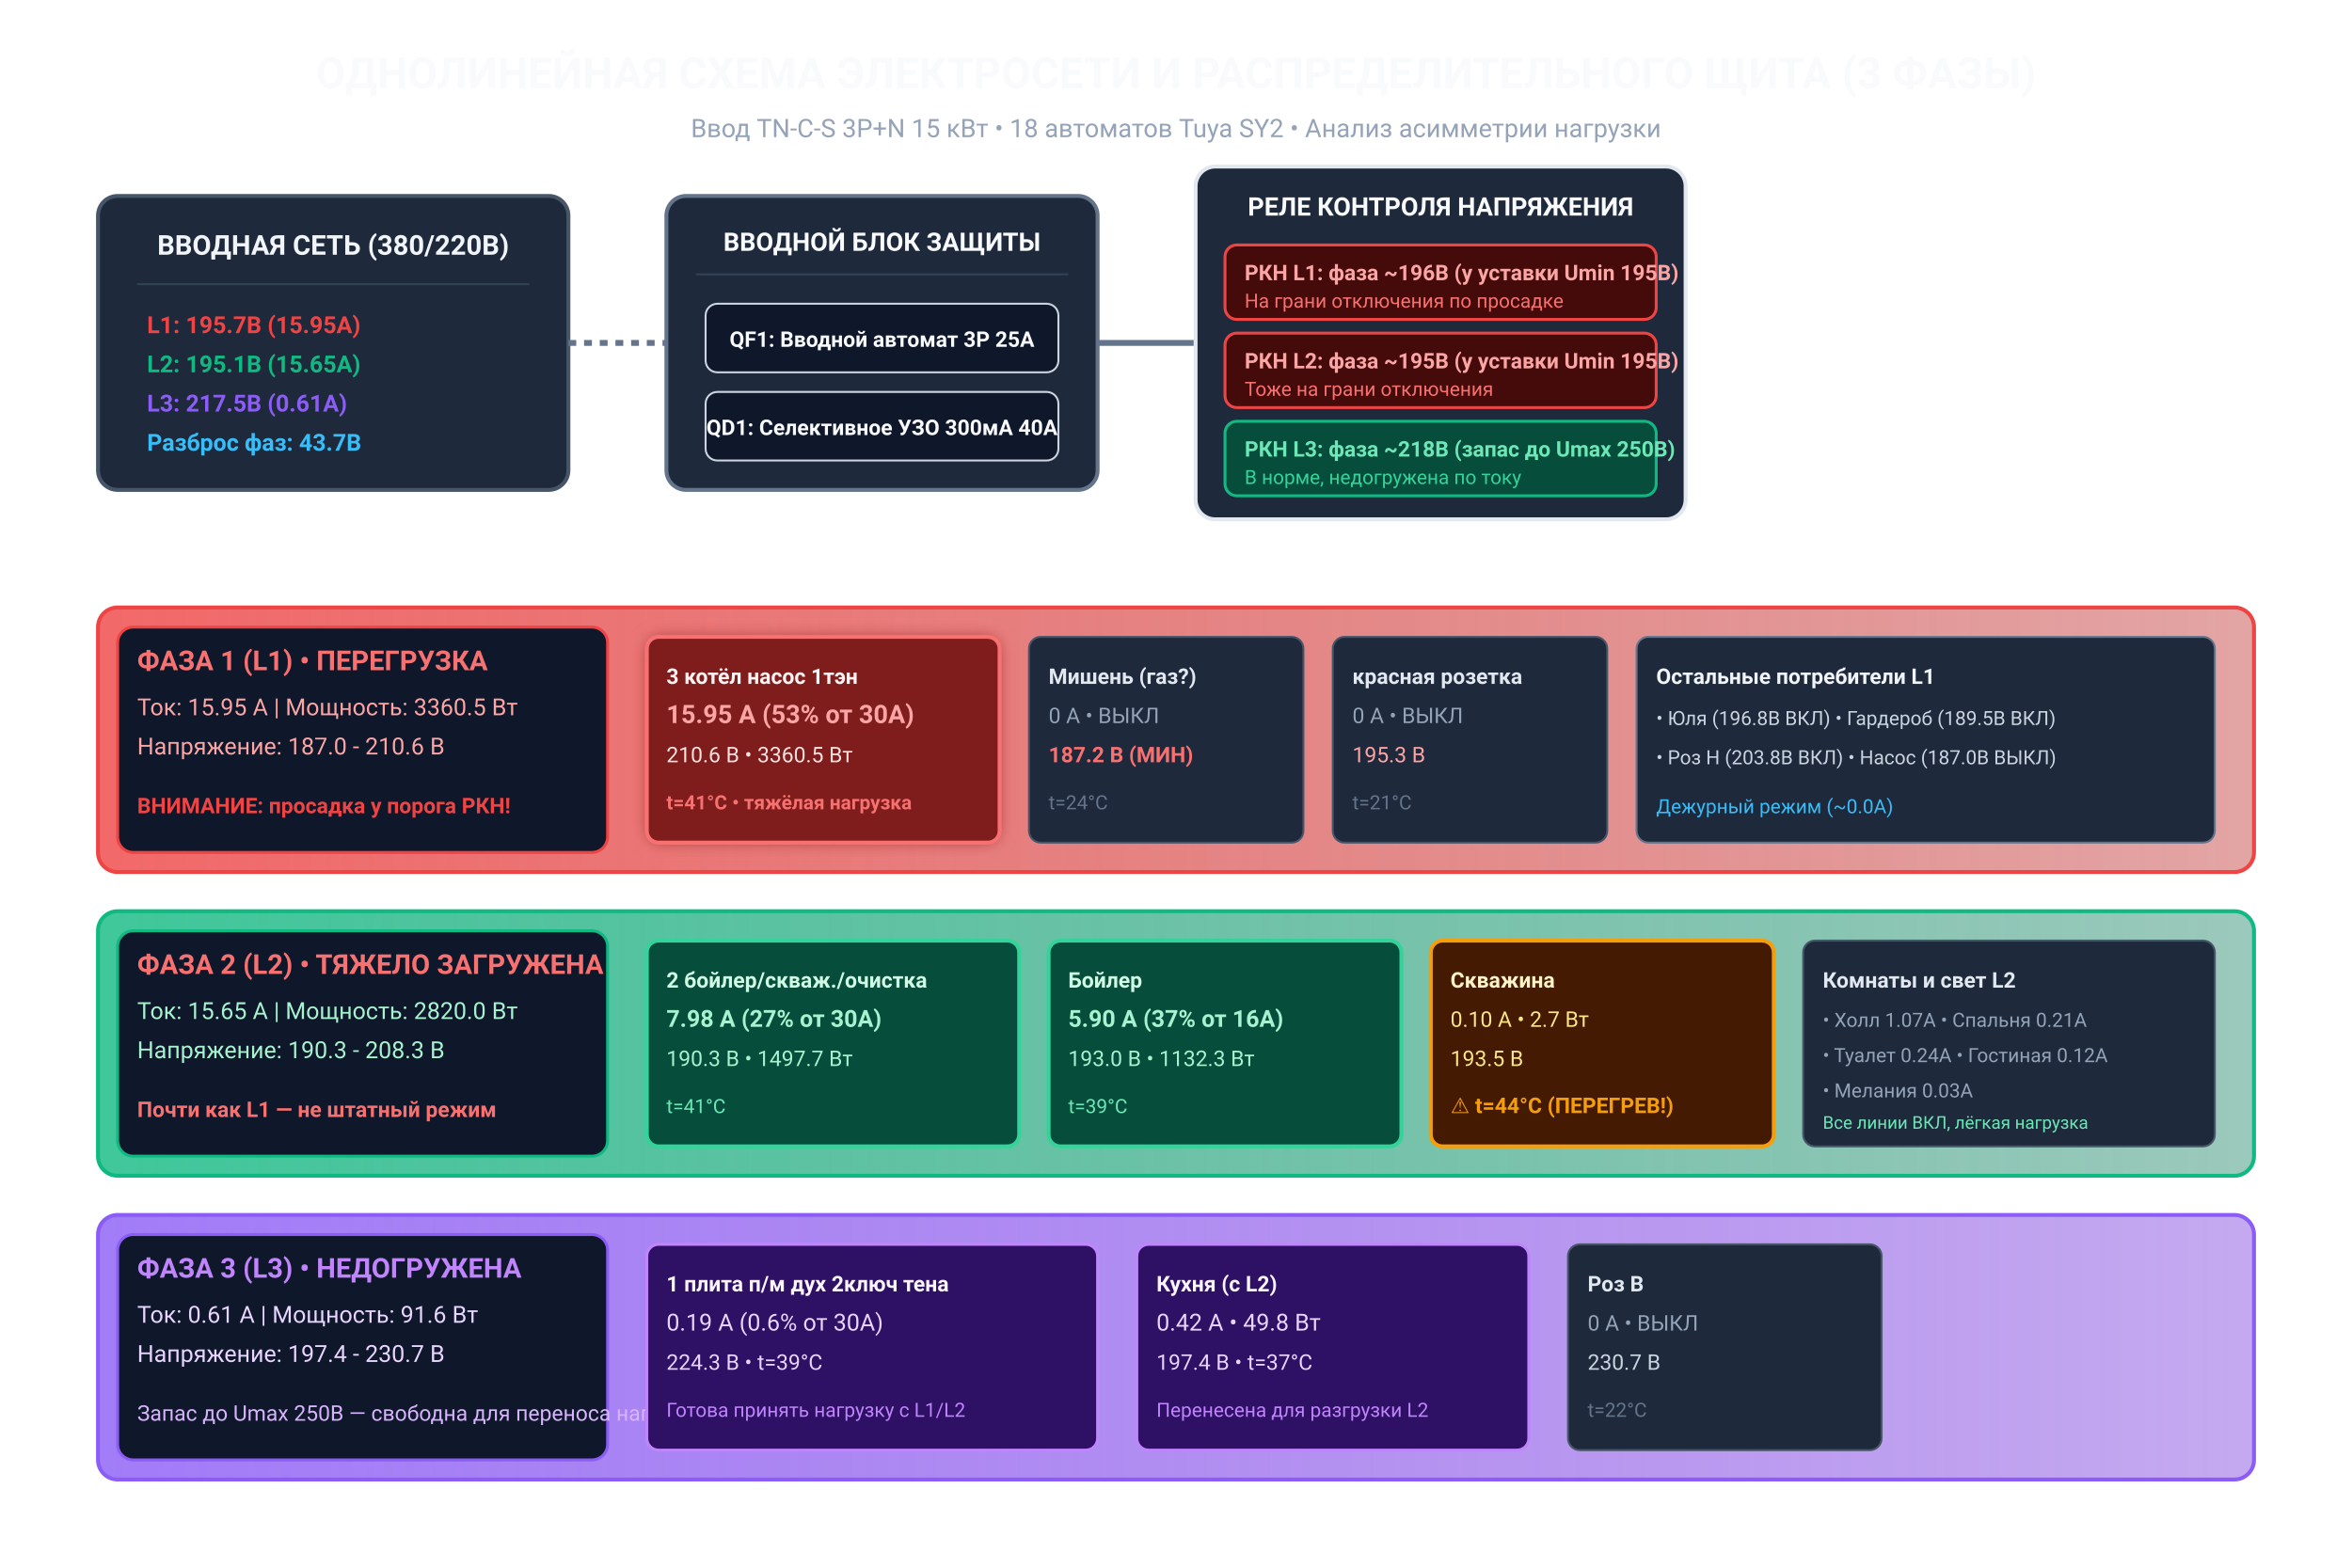
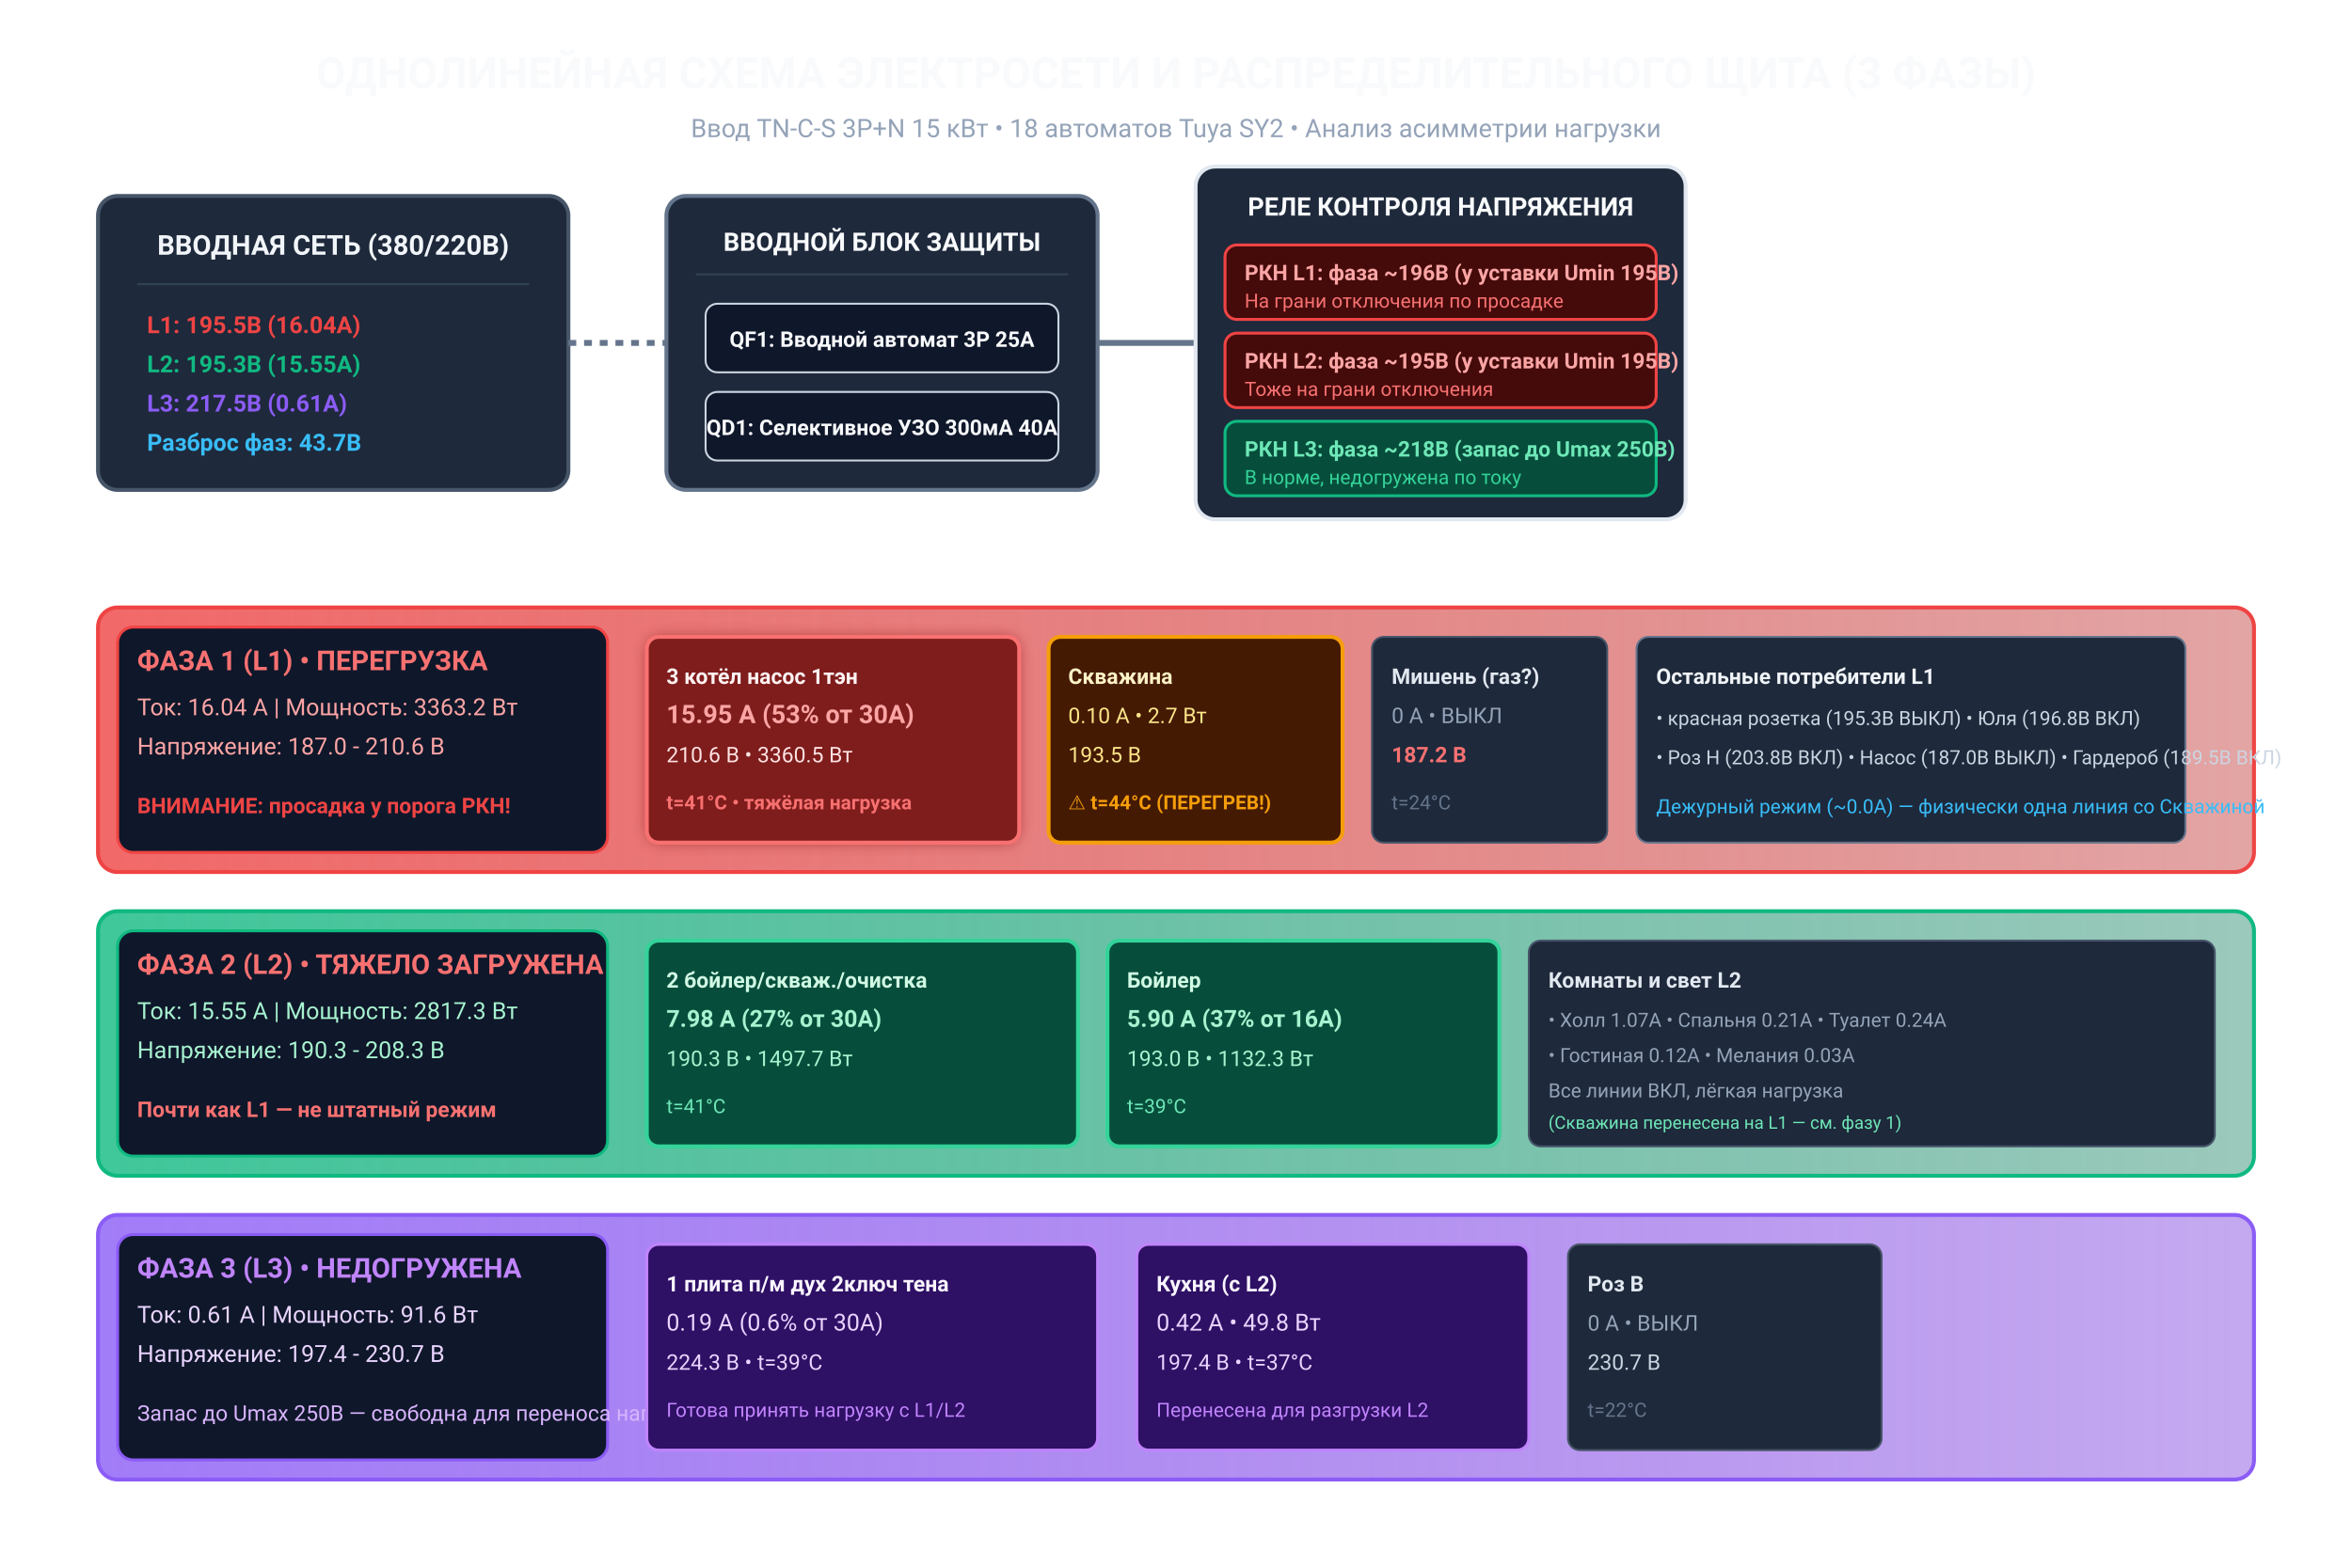
<svg xmlns="http://www.w3.org/2000/svg" viewBox="0 0 1200 800" width="100%" height="100%" style="background:#090d16; font-family: -apple-system, BlinkMacSystemFont, 'Segoe UI', Roboto, sans-serif;">
  <defs>
    <linearGradient id="l1Grad" x1="0%" y1="0%" x2="100%" y2="0%">
      <stop offset="0%" stop-color="#ef4444" stop-opacity="0.8" />
      <stop offset="100%" stop-color="#b91c1c" stop-opacity="0.4" />
    </linearGradient>
    <linearGradient id="l2Grad" x1="0%" y1="0%" x2="100%" y2="0%">
      <stop offset="0%" stop-color="#10b981" stop-opacity="0.8" />
      <stop offset="100%" stop-color="#047857" stop-opacity="0.4" />
    </linearGradient>
    <linearGradient id="l3Grad" x1="0%" y1="0%" x2="100%" y2="0%">
      <stop offset="0%" stop-color="#8b5cf6" stop-opacity="0.8" />
      <stop offset="100%" stop-color="#6d28d9" stop-opacity="0.4" />
    </linearGradient>
    <filter id="glow" x="-20%" y="-20%" width="140%" height="140%">
      <feGaussianBlur stdDeviation="4" result="blur" />
      <feComposite in="SourceGraphic" in2="blur" operator="over" />
    </filter>
  </defs>
  <text x="600" y="45" fill="#f8fafc" font-size="22" font-weight="bold" text-anchor="middle">ОДНОЛИНЕЙНАЯ СХЕМА ЭЛЕКТРОСЕТИ И РАСПРЕДЕЛИТЕЛЬНОГО ЩИТА (3 ФАЗЫ)</text>
  <text x="600" y="70" fill="#94a3b8" font-size="13" text-anchor="middle">Ввод TN-C-S 3P+N 15 кВт • 18 автоматов Tuya SY2 • Анализ асимметрии нагрузки</text>
  <g transform="translate(50, 100)">
    <rect width="240" height="150" rx="10" fill="#1e293b" stroke="#475569" stroke-width="2" />
    <text x="120" y="30" fill="#f1f5f9" font-size="14" font-weight="bold" text-anchor="middle">ВВОДНАЯ СЕТЬ (380/220В)</text>
    <line x1="20" y1="45" x2="220" y2="45" stroke="#334155" stroke-width="1" />
-     <text x="25" y="70" fill="#ef4444" font-size="12" font-weight="bold">L1: 195.7В (15.95A)</text>
-     <text x="25" y="90" fill="#10b981" font-size="12" font-weight="bold">L2: 195.1В (15.65A)</text>
+     <text x="25" y="70" fill="#ef4444" font-size="12" font-weight="bold">L1: 195.5В (16.04A)</text>
+     <text x="25" y="90" fill="#10b981" font-size="12" font-weight="bold">L2: 195.3В (15.55A)</text>
    <text x="25" y="110" fill="#8b5cf6" font-size="12" font-weight="bold">L3: 217.5В (0.61A)</text>
    <text x="25" y="130" fill="#38bdf8" font-size="12" font-weight="bold">Разброс фаз: 43.7В</text>
  </g>
  <path d="M 290 175 L 340 175" stroke="#64748b" stroke-width="3" stroke-dasharray="4,4" />
  <g transform="translate(340, 100)">
    <rect width="220" height="150" rx="10" fill="#1e293b" stroke="#64748b" stroke-width="2" />
    <text x="110" y="28" fill="#f8fafc" font-size="13" font-weight="bold" text-anchor="middle">ВВОДНОЙ БЛОК ЗАЩИТЫ</text>
    <line x1="15" y1="40" x2="205" y2="40" stroke="#334155" stroke-width="1" />
    <rect x="20" y="55" width="180" height="35" rx="6" fill="#0f172a" stroke="#cbd5e1" stroke-width="1" />
    <text x="110" y="77" fill="#f8fafc" font-size="11" font-weight="bold" text-anchor="middle">QF1: Вводной автомат 3P 25A</text>
    <rect x="20" y="100" width="180" height="35" rx="6" fill="#0f172a" stroke="#cbd5e1" stroke-width="1" />
    <text x="110" y="122" fill="#f8fafc" font-size="11" font-weight="bold" text-anchor="middle">QD1: Селективное УЗО 300мА 40А</text>
  </g>
  <path d="M 560 175 L 610 175" stroke="#64748b" stroke-width="3" />
  <g transform="translate(610, 85)">
    <rect width="250" height="180" rx="10" fill="#1e293b" stroke="#e2e8f0" stroke-width="2" />
    <text x="125" y="25" fill="#f8fafc" font-size="13" font-weight="bold" text-anchor="middle">РЕЛЕ КОНТРОЛЯ НАПРЯЖЕНИЯ</text>
    <rect x="15" y="40" width="220" height="38" rx="6" fill="#450a0a" stroke="#ef4444" stroke-width="1.5" />
    <text x="25" y="58" fill="#fca5a5" font-size="11" font-weight="bold">РКН L1: фаза ~196В (у уставки Umin 195В)</text>
    <text x="25" y="72" fill="#f87171" font-size="10">На грани отключения по просадке</text>
    <rect x="15" y="85" width="220" height="38" rx="6" fill="#450a0a" stroke="#ef4444" stroke-width="1.5" />
    <text x="25" y="103" fill="#fca5a5" font-size="11" font-weight="bold">РКН L2: фаза ~195В (у уставки Umin 195В)</text>
    <text x="25" y="117" fill="#f87171" font-size="10">Тоже на грани отключения</text>
    <rect x="15" y="130" width="220" height="38" rx="6" fill="#064e3b" stroke="#10b981" stroke-width="1.5" />
    <text x="25" y="148" fill="#6ee7b7" font-size="11" font-weight="bold">РКН L3: фаза ~218В (запас до Umax 250В)</text>
    <text x="25" y="162" fill="#34d399" font-size="10">В норме, недогружена по току</text>
  </g>
  <g transform="translate(50, 310)">
    <rect width="1100" height="135" rx="10" fill="url(#l1Grad)" stroke="#ef4444" stroke-width="2" />
    <rect x="10" y="10" width="250" height="115" rx="8" fill="#0f172a" stroke="#ef4444" stroke-width="1.5" />
    <text x="20" y="32" fill="#f87171" font-size="14" font-weight="bold">ФАЗА 1 (L1) • ПЕРЕГРУЗКА</text>
-     <text x="20" y="55" fill="#fca5a5" font-size="12">Ток: 15.95 А | Мощность: 3360.5 Вт</text>
+     <text x="20" y="55" fill="#fca5a5" font-size="12">Ток: 16.04 А | Мощность: 3363.2 Вт</text>
    <text x="20" y="75" fill="#fca5a5" font-size="12">Напряжение: 187.0 - 210.6 В</text>
    <text x="20" y="105" fill="#ef4444" font-size="11" font-weight="bold">ВНИМАНИЕ: просадка у порога РКН!</text>
    <g transform="translate(280, 15)">
-       <rect x="0" y="0" width="180" height="105" rx="6" fill="#7f1d1d" stroke="#f87171" stroke-width="2" filter="url(#glow)" />
+       <rect x="0" y="0" width="190" height="105" rx="6" fill="#7f1d1d" stroke="#f87171" stroke-width="2" filter="url(#glow)" />
      <text x="10" y="24" fill="#fef2f2" font-size="11" font-weight="bold">3 котёл насос 1тэн</text>
      <text x="10" y="44" fill="#fca5a5" font-size="13" font-weight="bold">15.95 A (53% от 30А)</text>
      <text x="10" y="64" fill="#fee2e2" font-size="11">210.6 В • 3360.5 Вт</text>
      <text x="10" y="88" fill="#f87171" font-size="10" font-weight="bold">t=41°C • тяжёлая нагрузка</text>
-       <rect x="195" y="0" width="140" height="105" rx="6" fill="#1e293b" stroke="#475569" stroke-width="1" />
-       <text x="205" y="24" fill="#e2e8f0" font-size="11" font-weight="bold">Мишень (газ?)</text>
-       <text x="205" y="44" fill="#94a3b8" font-size="11">0 A • ВЫКЛ</text>
-       <text x="205" y="64" fill="#f87171" font-size="11" font-weight="bold">187.2 В (МИН)</text>
-       <text x="205" y="88" fill="#64748b" font-size="10">t=24°C</text>
-       <rect x="350" y="0" width="140" height="105" rx="6" fill="#1e293b" stroke="#475569" stroke-width="1" />
-       <text x="360" y="24" fill="#e2e8f0" font-size="11" font-weight="bold">красная розетка</text>
-       <text x="360" y="44" fill="#94a3b8" font-size="11">0 A • ВЫКЛ</text>
-       <text x="360" y="64" fill="#fca5a5" font-size="11">195.3 В</text>
-       <text x="360" y="88" fill="#64748b" font-size="10">t=21°C</text>
-       <rect x="505" y="0" width="295" height="105" rx="6" fill="#1e293b" stroke="#64748b" stroke-width="1" />
+       <rect x="205" y="0" width="150" height="105" rx="6" fill="#451a03" stroke="#f59e0b" stroke-width="2" />
+       <text x="215" y="24" fill="#fef3c7" font-size="11" font-weight="bold">Скважина</text>
+       <text x="215" y="44" fill="#fde68a" font-size="11">0.10 A • 2.7 Вт</text>
+       <text x="215" y="64" fill="#fde68a" font-size="11">193.5 В</text>
+       <text x="215" y="88" fill="#f59e0b" font-size="10" font-weight="bold">⚠️ t=44°C (ПЕРЕГРЕВ!)</text>
+       <rect x="370" y="0" width="120" height="105" rx="6" fill="#1e293b" stroke="#475569" stroke-width="1" />
+       <text x="380" y="24" fill="#e2e8f0" font-size="11" font-weight="bold">Мишень (газ?)</text>
+       <text x="380" y="44" fill="#94a3b8" font-size="11">0 A • ВЫКЛ</text>
+       <text x="380" y="64" fill="#f87171" font-size="11" font-weight="bold">187.2 В</text>
+       <text x="380" y="88" fill="#64748b" font-size="10">t=24°C</text>
+       <rect x="505" y="0" width="280" height="105" rx="6" fill="#1e293b" stroke="#64748b" stroke-width="1" />
      <text x="515" y="24" fill="#f1f5f9" font-size="11" font-weight="bold">Остальные потребители L1</text>
-       <text x="515" y="45" fill="#cbd5e1" font-size="10">• Юля (196.8В ВКЛ) • Гардероб (189.5В ВКЛ)</text>
-       <text x="515" y="65" fill="#cbd5e1" font-size="10">• Роз Н (203.8В ВКЛ) • Насос (187.0В ВЫКЛ)</text>
-       <text x="515" y="90" fill="#38bdf8" font-size="10">Дежурный режим (~0.0А)</text>
+       <text x="515" y="45" fill="#cbd5e1" font-size="10">• красная розетка (195.3В ВЫКЛ) • Юля (196.8В ВКЛ)</text>
+       <text x="515" y="65" fill="#cbd5e1" font-size="10">• Роз Н (203.8В ВКЛ) • Насос (187.0В ВЫКЛ) • Гардероб (189.5В ВКЛ)</text>
+       <text x="515" y="90" fill="#38bdf8" font-size="10">Дежурный режим (~0.0А) — физически одна линия со Скважиной</text>
    </g>
  </g>
  <g transform="translate(50, 465)">
    <rect width="1100" height="135" rx="10" fill="url(#l2Grad)" stroke="#10b981" stroke-width="2" />
    <rect x="10" y="10" width="250" height="115" rx="8" fill="#0f172a" stroke="#10b981" stroke-width="1.5" />
    <text x="20" y="32" fill="#f87171" font-size="14" font-weight="bold">ФАЗА 2 (L2) • ТЯЖЕЛО ЗАГРУЖЕНА</text>
-     <text x="20" y="55" fill="#a7f3d0" font-size="12">Ток: 15.65 А | Мощность: 2820.0 Вт</text>
+     <text x="20" y="55" fill="#a7f3d0" font-size="12">Ток: 15.55 А | Мощность: 2817.3 Вт</text>
    <text x="20" y="75" fill="#a7f3d0" font-size="12">Напряжение: 190.3 - 208.3 В</text>
    <text x="20" y="105" fill="#f87171" font-size="11" font-weight="bold">Почти как L1 — не штатный режим</text>
    <g transform="translate(280, 15)">
-       <rect x="0" y="0" width="190" height="105" rx="6" fill="#064e3b" stroke="#34d399" stroke-width="2" />
+       <rect x="0" y="0" width="220" height="105" rx="6" fill="#064e3b" stroke="#34d399" stroke-width="2" />
      <text x="10" y="24" fill="#d1fae5" font-size="11" font-weight="bold">2 бойлер/скваж./очистка</text>
      <text x="10" y="44" fill="#a7f3d0" font-size="12" font-weight="bold">7.98 A (27% от 30А)</text>
      <text x="10" y="64" fill="#a7f3d0" font-size="11">190.3 В • 1497.7 Вт</text>
      <text x="10" y="88" fill="#6ee7b7" font-size="10">t=41°C</text>
-       <rect x="205" y="0" width="180" height="105" rx="6" fill="#064e3b" stroke="#34d399" stroke-width="2" />
-       <text x="215" y="24" fill="#d1fae5" font-size="11" font-weight="bold">Бойлер</text>
-       <text x="215" y="44" fill="#a7f3d0" font-size="12" font-weight="bold">5.90 A (37% от 16А)</text>
-       <text x="215" y="64" fill="#a7f3d0" font-size="11">193.0 В • 1132.3 Вт</text>
-       <text x="215" y="88" fill="#6ee7b7" font-size="10">t=39°C</text>
-       <rect x="400" y="0" width="175" height="105" rx="6" fill="#451a03" stroke="#f59e0b" stroke-width="2" />
-       <text x="410" y="24" fill="#fef3c7" font-size="11" font-weight="bold">Скважина</text>
-       <text x="410" y="44" fill="#fde68a" font-size="11">0.10 A • 2.7 Вт</text>
-       <text x="410" y="64" fill="#fde68a" font-size="11">193.5 В</text>
-       <text x="410" y="88" fill="#f59e0b" font-size="11" font-weight="bold">⚠️ t=44°C (ПЕРЕГРЕВ!)</text>
-       <rect x="590" y="0" width="210" height="105" rx="6" fill="#1e293b" stroke="#475569" stroke-width="1" />
-       <text x="600" y="24" fill="#e2e8f0" font-size="11" font-weight="bold">Комнаты и свет L2</text>
-       <text x="600" y="44" fill="#94a3b8" font-size="10">• Холл 1.07A • Спальня 0.21A</text>
-       <text x="600" y="62" fill="#94a3b8" font-size="10">• Туалет 0.24A • Гостиная 0.12A</text>
-       <text x="600" y="80" fill="#94a3b8" font-size="10">• Мелания 0.03A</text>
-       <text x="600" y="96" fill="#6ee7b7" font-size="9">Все линии ВКЛ, лёгкая нагрузка</text>
+       <rect x="235" y="0" width="200" height="105" rx="6" fill="#064e3b" stroke="#34d399" stroke-width="2" />
+       <text x="245" y="24" fill="#d1fae5" font-size="11" font-weight="bold">Бойлер</text>
+       <text x="245" y="44" fill="#a7f3d0" font-size="12" font-weight="bold">5.90 A (37% от 16А)</text>
+       <text x="245" y="64" fill="#a7f3d0" font-size="11">193.0 В • 1132.3 Вт</text>
+       <text x="245" y="88" fill="#6ee7b7" font-size="10">t=39°C</text>
+       <rect x="450" y="0" width="350" height="105" rx="6" fill="#1e293b" stroke="#475569" stroke-width="1" />
+       <text x="460" y="24" fill="#e2e8f0" font-size="11" font-weight="bold">Комнаты и свет L2</text>
+       <text x="460" y="44" fill="#94a3b8" font-size="10">• Холл 1.07A • Спальня 0.21A • Туалет 0.24A</text>
+       <text x="460" y="62" fill="#94a3b8" font-size="10">• Гостиная 0.12A • Мелания 0.03A</text>
+       <text x="460" y="80" fill="#94a3b8" font-size="10">Все линии ВКЛ, лёгкая нагрузка</text>
+       <text x="460" y="96" fill="#6ee7b7" font-size="9">(Скважина перенесена на L1 — см. фазу 1)</text>
    </g>
  </g>
  <g transform="translate(50, 620)">
    <rect width="1100" height="135" rx="10" fill="url(#l3Grad)" stroke="#8b5cf6" stroke-width="2" />
    <rect x="10" y="10" width="250" height="115" rx="8" fill="#0f172a" stroke="#8b5cf6" stroke-width="1.5" />
    <text x="20" y="32" fill="#c084fc" font-size="14" font-weight="bold">ФАЗА 3 (L3) • НЕДОГРУЖЕНА</text>
    <text x="20" y="55" fill="#e9d5ff" font-size="12">Ток: 0.61 А | Мощность: 91.6 Вт</text>
    <text x="20" y="75" fill="#e9d5ff" font-size="12">Напряжение: 197.4 - 230.7 В</text>
    <text x="20" y="105" fill="#d8b4fe" font-size="11">Запас до Umax 250В — свободна для переноса нагрузки</text>
    <g transform="translate(280, 15)">
      <rect x="0" y="0" width="230" height="105" rx="6" fill="#2e1065" stroke="#c084fc" stroke-width="1.5" />
      <text x="10" y="24" fill="#faf5ff" font-size="11" font-weight="bold">1 плита п/м дух 2ключ тена</text>
      <text x="10" y="44" fill="#e9d5ff" font-size="12">0.19 A (0.6% от 30А)</text>
      <text x="10" y="64" fill="#e9d5ff" font-size="11">224.3 В • t=39°C</text>
      <text x="10" y="88" fill="#c084fc" font-size="10">Готова принять нагрузку с L1/L2</text>
      <rect x="250" y="0" width="200" height="105" rx="6" fill="#2e1065" stroke="#c084fc" stroke-width="1.5" />
      <text x="260" y="24" fill="#faf5ff" font-size="11" font-weight="bold">Кухня (с L2)</text>
      <text x="260" y="44" fill="#e9d5ff" font-size="12">0.42 A • 49.8 Вт</text>
      <text x="260" y="64" fill="#e9d5ff" font-size="11">197.4 В • t=37°C</text>
      <text x="260" y="88" fill="#c084fc" font-size="10">Перенесена для разгрузки L2</text>
      <rect x="470" y="0" width="160" height="105" rx="6" fill="#1e293b" stroke="#475569" stroke-width="1" />
      <text x="480" y="24" fill="#e2e8f0" font-size="11" font-weight="bold">Роз В</text>
      <text x="480" y="44" fill="#94a3b8" font-size="11">0 A • ВЫКЛ</text>
      <text x="480" y="64" fill="#cbd5e1" font-size="11">230.7 В</text>
      <text x="480" y="88" fill="#64748b" font-size="10">t=22°C</text>
    </g>
  </g>
</svg>
